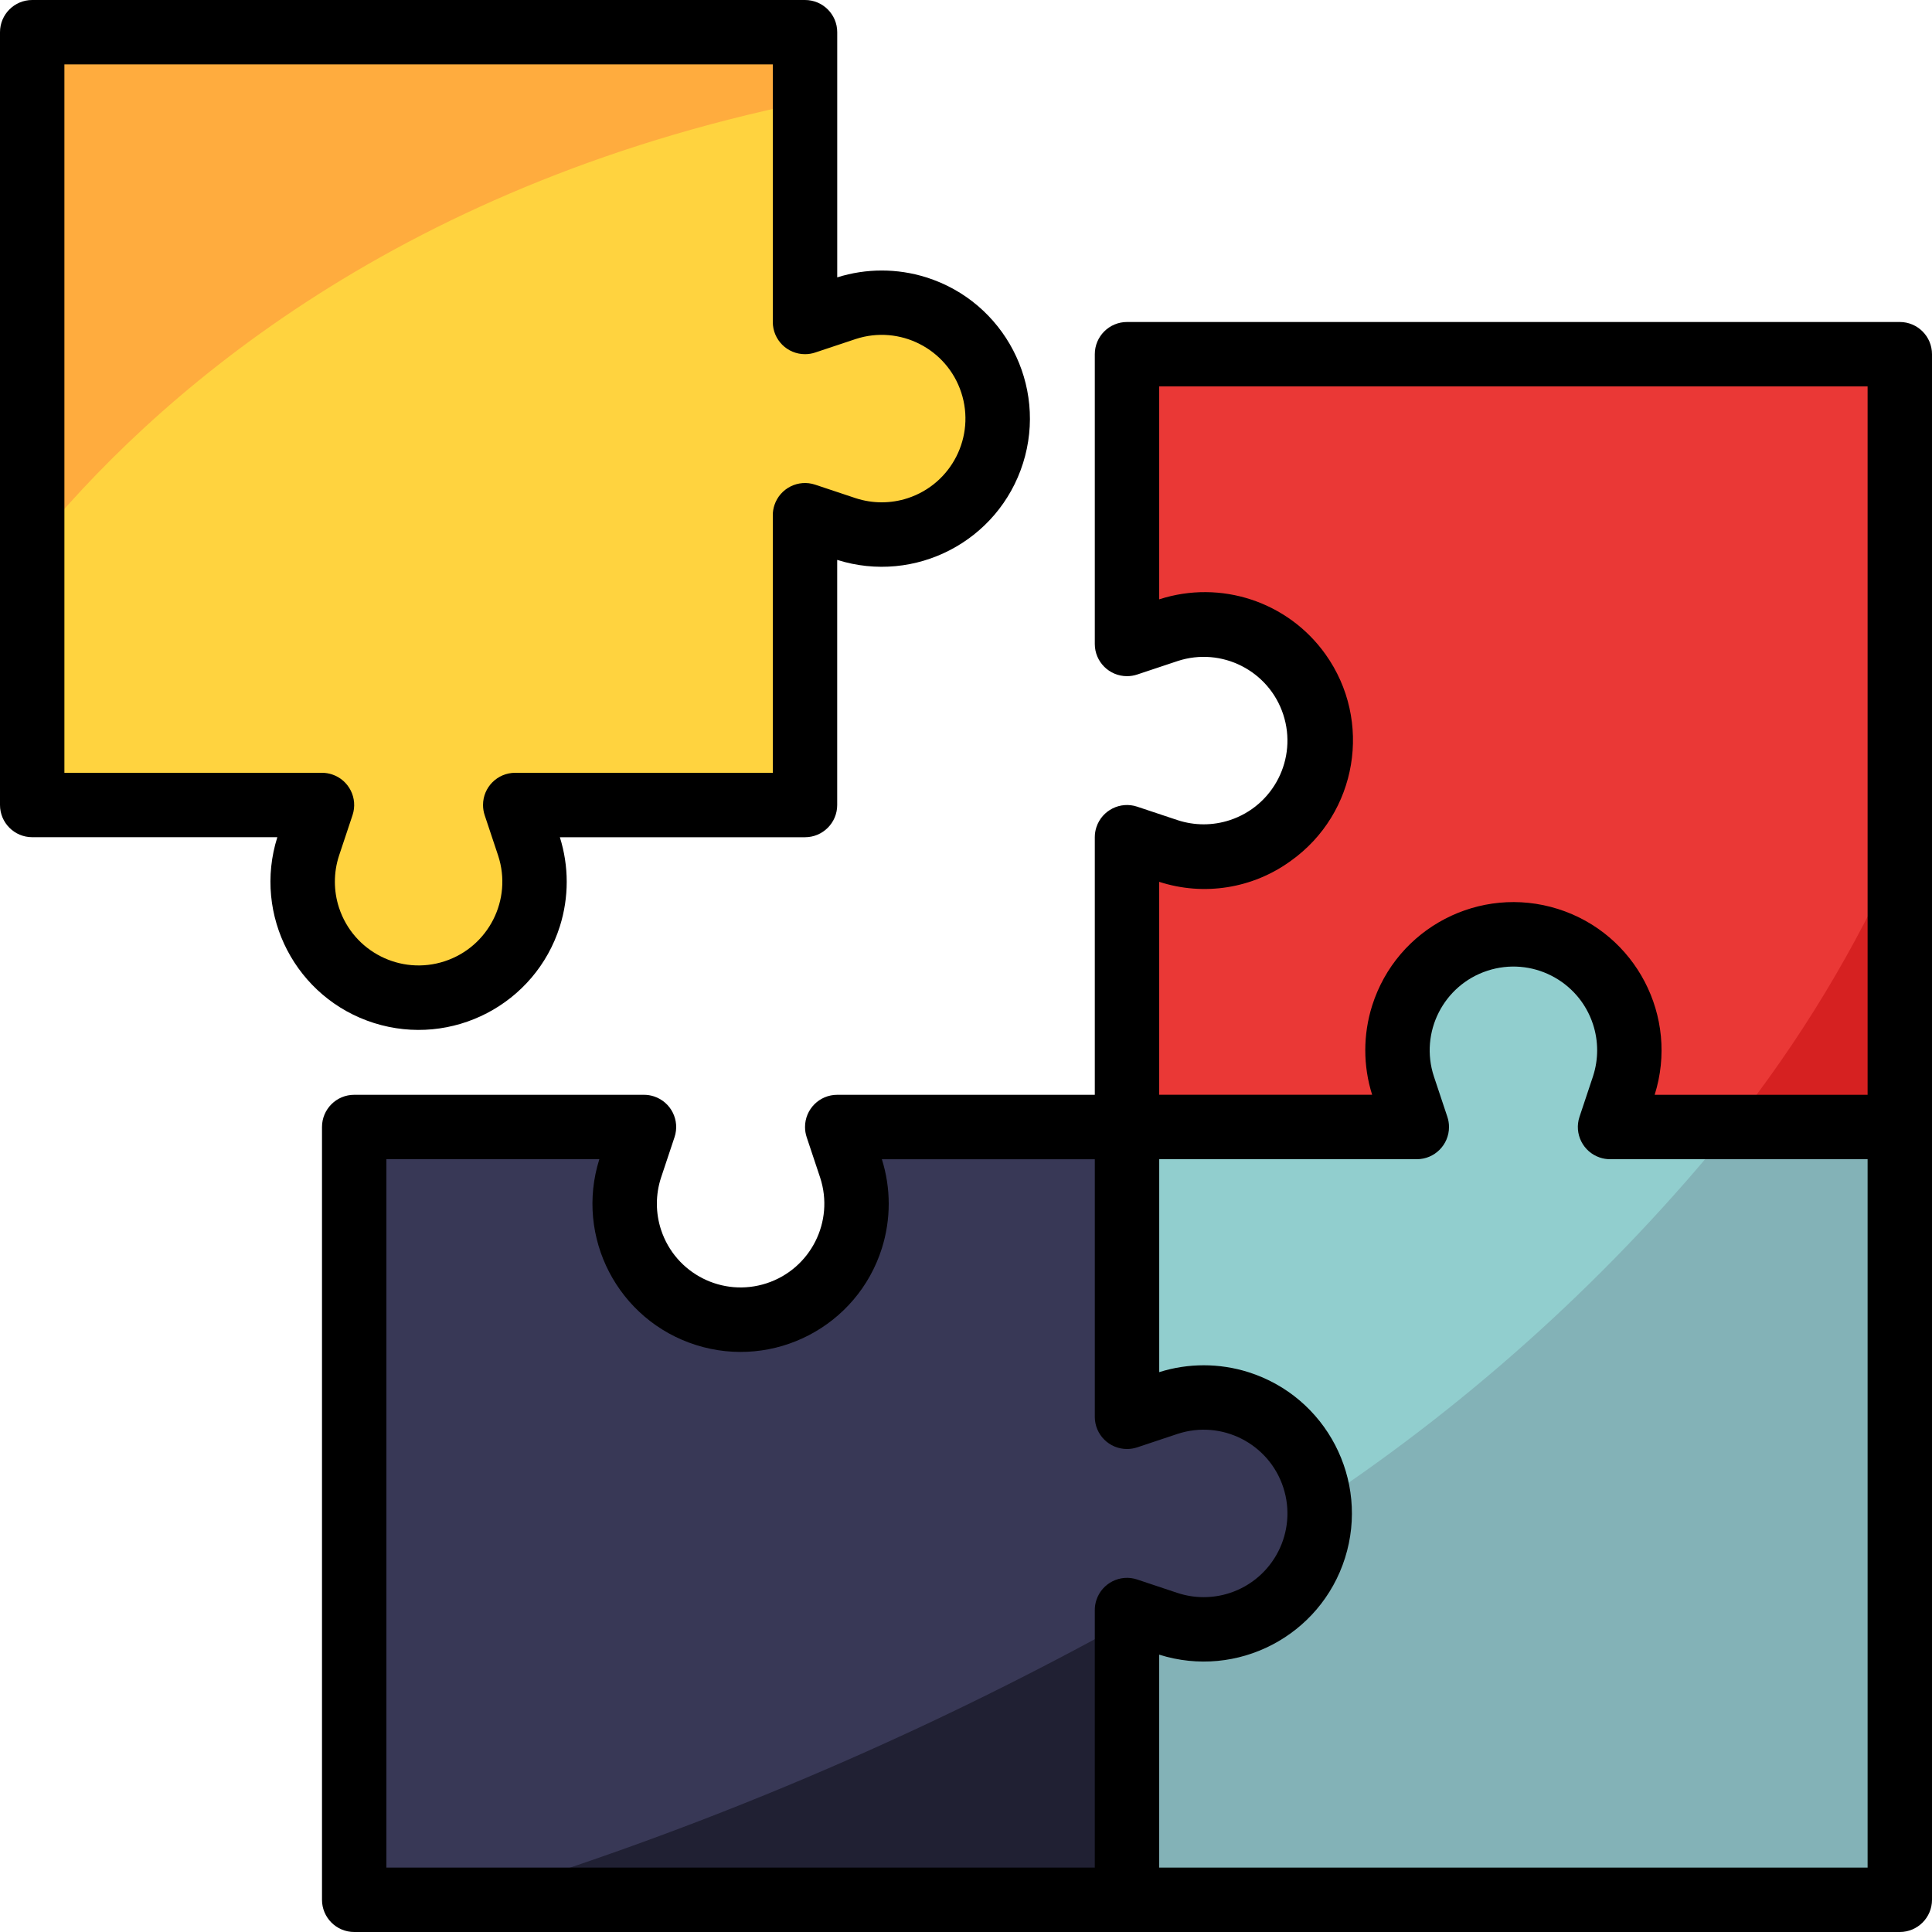
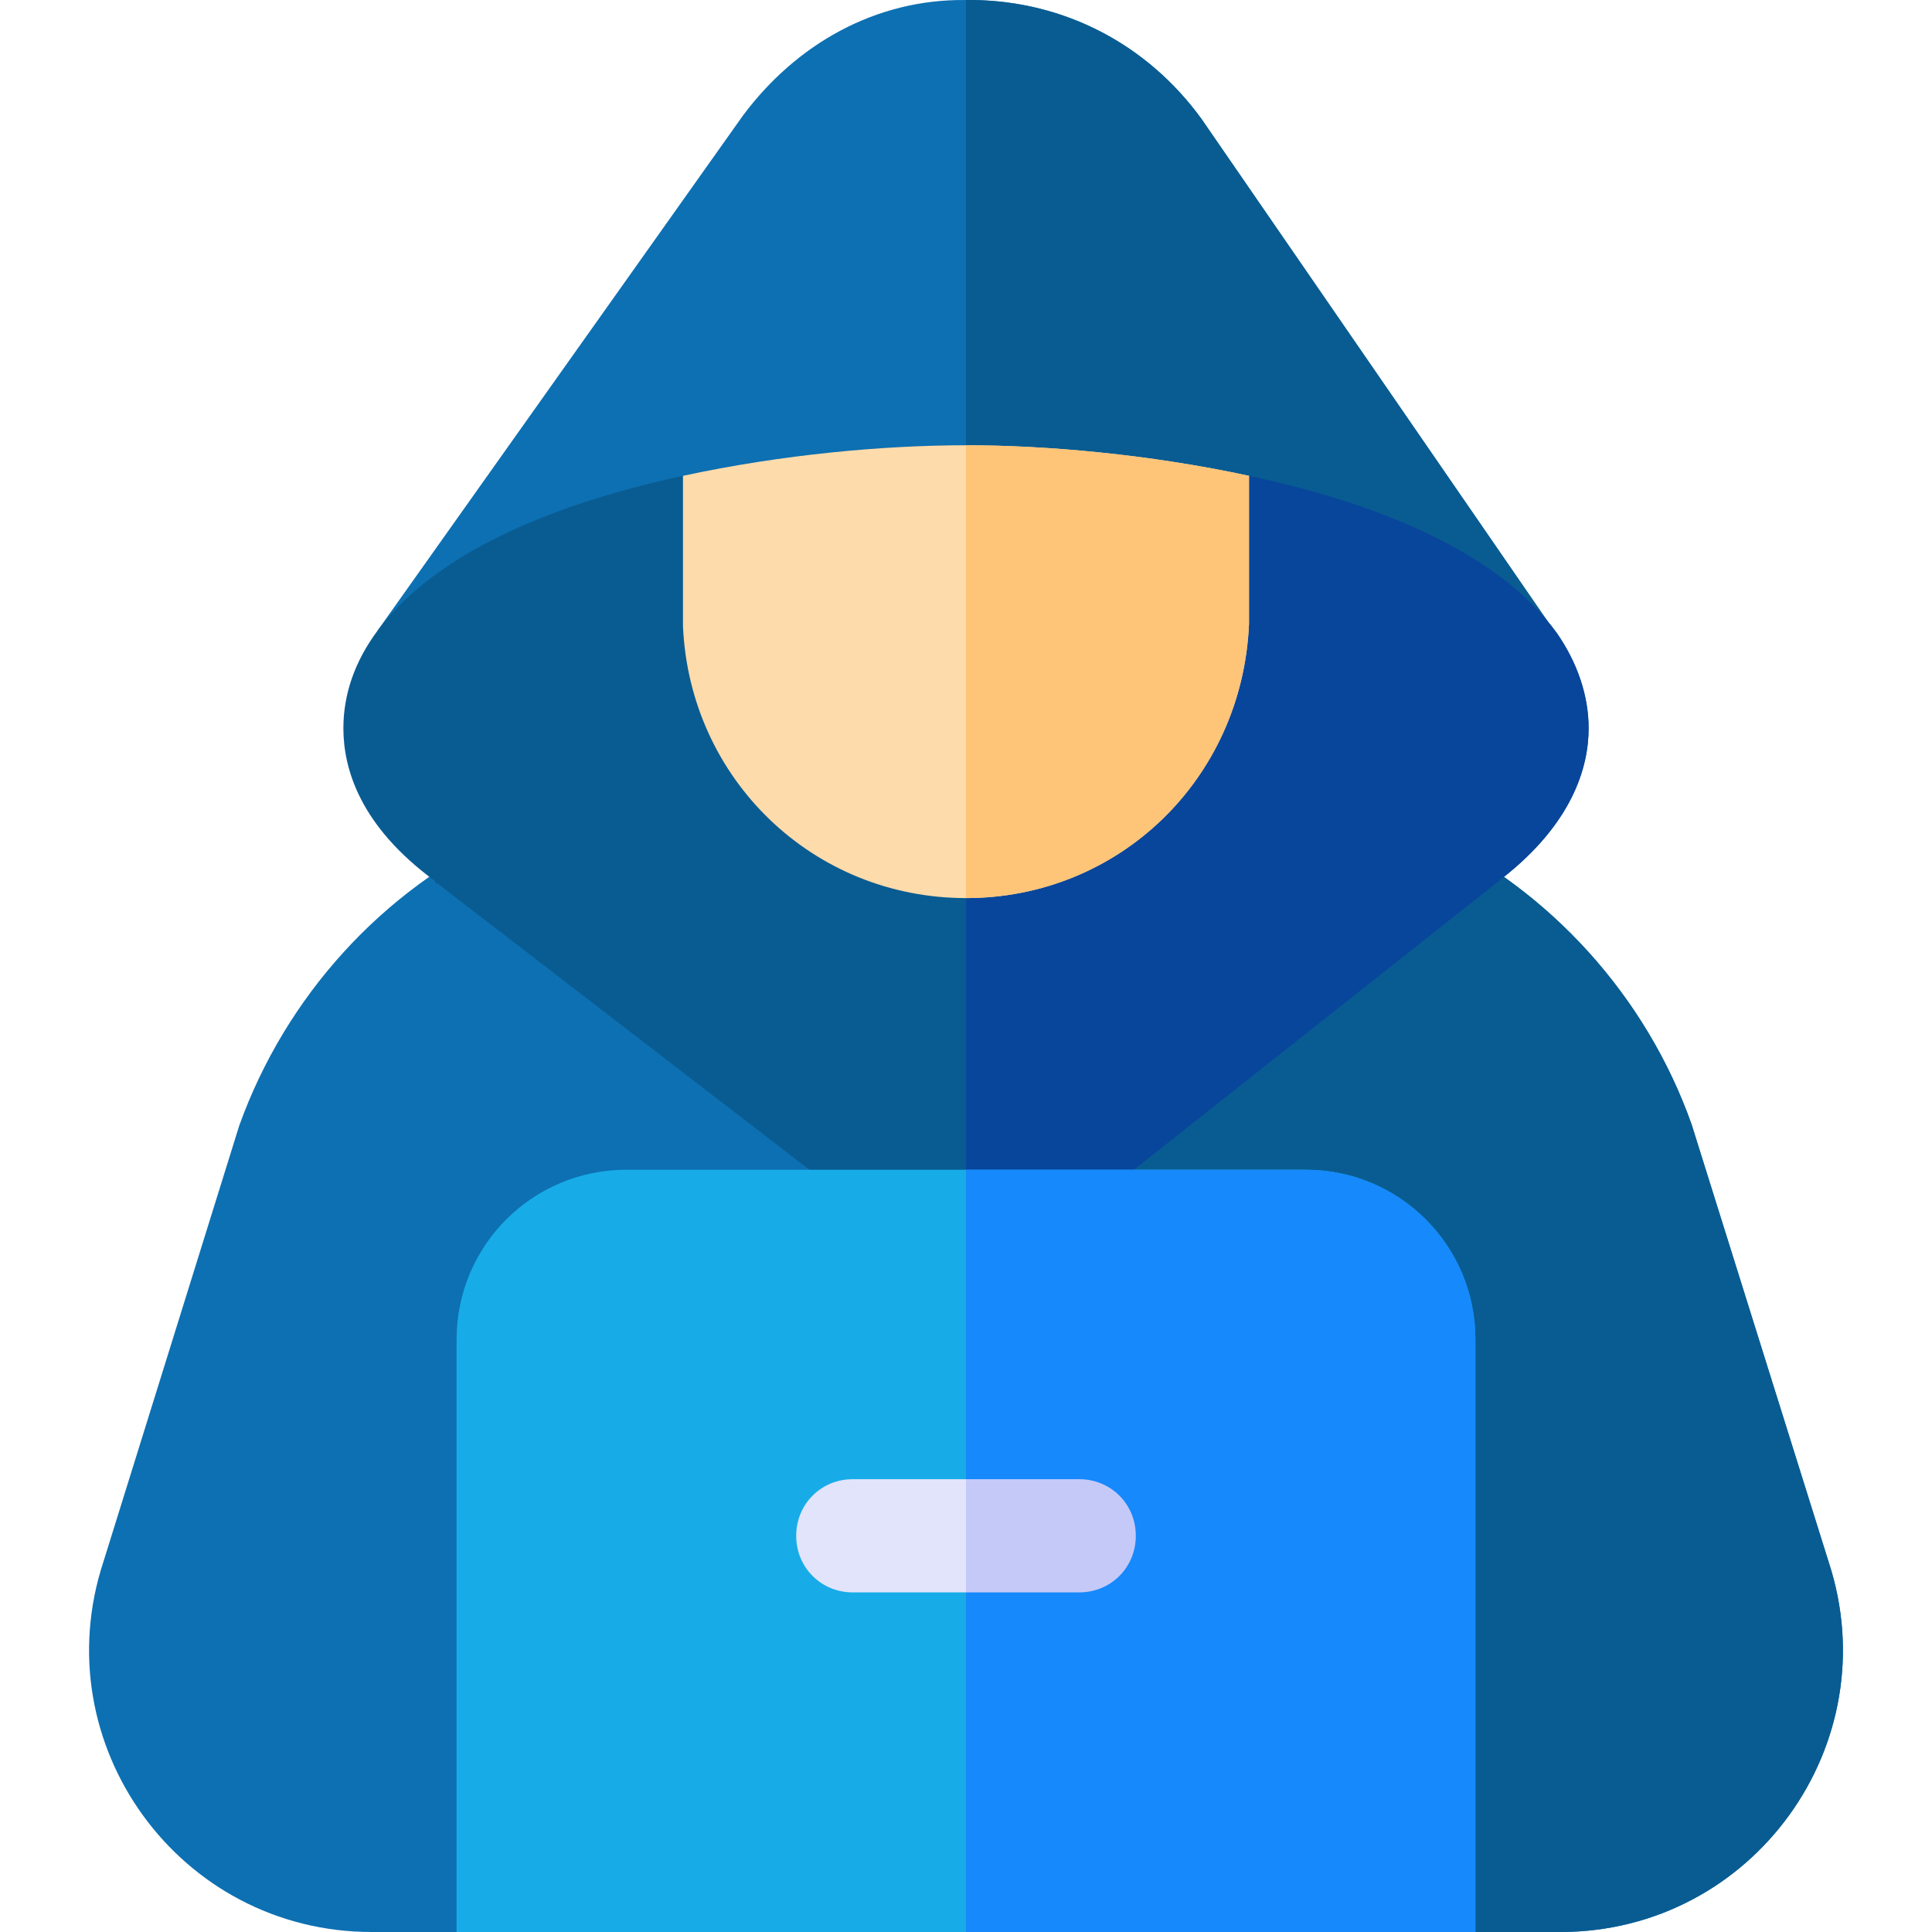
<svg xmlns="http://www.w3.org/2000/svg" version="1.1" id="Capa_1" x="0px" y="0px" viewBox="0 0 512 512" style="enable-background:new 0 0 512 512;" xml:space="preserve">
-   <path style="fill:#91CECE;" d="M503.467,503.467v-204.8h-76.8l3.575-10.726c5.385-16.085-3.285-33.493-19.379-38.886  c-3.157-1.058-6.468-1.596-9.796-1.587l0,0c-16.964-0.026-30.737,13.713-30.763,30.677c-0.009,3.328,0.529,6.639,1.587,9.796  l3.575,10.726h-76.8v76.8l10.726-3.575c16.085-5.385,33.493,3.285,38.886,19.379c1.058,3.157,1.596,6.468,1.587,9.796l0,0  c0.026,16.964-13.713,30.737-30.677,30.763c-3.328,0.009-6.639-0.529-9.796-1.587l-10.726-3.575v76.8H503.467z" />
-   <path style="fill:#383856;" d="M298.667,298.667v76.8l10.726-3.575c16.085-5.385,33.493,3.285,38.886,19.379  c1.058,3.157,1.596,6.468,1.587,9.796l0,0c0.026,16.964-13.713,30.737-30.677,30.763c-3.328,0.009-6.639-0.529-9.796-1.587  l-10.726-3.575v76.8h-204.8v-204.8h76.8l-3.575,10.726c-5.385,16.085,3.285,33.493,19.379,38.886  c3.157,1.058,6.468,1.596,9.796,1.587l0,0c16.964,0.026,30.737-13.713,30.763-30.677c0.009-3.328-0.529-6.639-1.587-9.796  l-3.575-10.726H298.667z" />
-   <path style="fill:#EA3836;" d="M503.467,298.667h-76.8l3.575-10.726c5.385-16.085-3.285-33.493-19.379-38.886  c-3.157-1.058-6.468-1.596-9.796-1.587l0,0c-16.964-0.026-30.737,13.713-30.763,30.677c-0.009,3.328,0.529,6.639,1.587,9.796  l3.575,10.726h-76.8v-76.8l10.726,3.575c16.085,5.385,33.493-3.285,38.886-19.379c1.058-3.157,1.596-6.468,1.587-9.796l0,0  c0.026-16.964-13.713-30.737-30.677-30.763c-3.328-0.009-6.639,0.529-9.796,1.587l-10.726,3.575v-76.8h204.8V298.667z" />
-   <path style="fill:#FFD33F;" d="M8.533,8.533v204.8h76.8l-3.575,10.726c-5.385,16.085,3.285,33.493,19.379,38.886  c3.157,1.058,6.468,1.596,9.796,1.587l0,0c16.964,0.026,30.737-13.713,30.763-30.677c0.009-3.328-0.529-6.639-1.587-9.796  l-3.575-10.726h76.8v-76.8l10.726,3.575c16.085,5.385,33.493-3.285,38.886-19.379c1.058-3.157,1.596-6.468,1.587-9.796l0,0  c0.026-16.964-13.713-30.737-30.677-30.763c-3.328-0.009-6.639,0.529-9.796,1.587l-10.726,3.575v-76.8H8.533z" />
-   <path style="fill:#91CECE;" d="M298.667,429.739l3.413-1.929l-3.413-1.143V429.739z" />
-   <path style="fill:#83B2B7;" d="M349.688,398.174c0.094,0.956,0.179,1.911,0.179,2.893c0.026,16.964-13.713,30.737-30.677,30.763  c-3.328,0.009-6.639-0.529-9.796-1.587l-7.296-2.432l-3.413,1.929v73.728h204.783v-204.8H458.94  C427.776,337.178,390.938,370.731,349.688,398.174z" />
-   <path style="fill:#383856;" d="M309.393,430.242c16.085,5.385,33.493-3.285,38.886-19.379c1.058-3.157,1.596-6.468,1.587-9.796  c0-0.981-0.085-1.937-0.179-2.893c-15.701,10.718-31.676,20.591-47.59,29.636L309.393,430.242z" />
-   <path style="fill:#202033;" d="M124.535,503.467h174.131v-73.728C243.371,460.356,185.003,485.069,124.535,503.467z" />
-   <path style="fill:#D62121;" d="M458.94,298.667h44.527v-73.557C491.802,251.418,476.834,276.13,458.94,298.667z" />
-   <path style="fill:#FFAC3E;" d="M213.333,27.042V8.533H8.533v136.371C39.791,106.359,102.767,49.724,213.333,27.042z" />
-   <path d="M503.467,85.333h-204.8c-4.71,0-8.533,3.823-8.533,8.533v76.8c0,4.71,3.823,8.533,8.542,8.525  c0.913,0,1.826-0.145,2.688-0.435l10.726-3.575c11.648-3.814,24.175,2.543,27.989,14.182c3.814,11.648-2.543,24.175-14.182,27.989  c-4.48,1.468-9.318,1.468-13.807,0l-10.726-3.575c-4.471-1.493-9.301,0.93-10.795,5.402c-0.29,0.862-0.435,1.775-0.435,2.688v68.267  h-68.267c-4.71,0-8.533,3.823-8.525,8.542c0,0.913,0.145,1.826,0.435,2.688l3.575,10.726c3.814,11.648-2.543,24.175-14.182,27.989  c-11.648,3.814-24.175-2.543-27.989-14.182c-1.468-4.48-1.468-9.318,0-13.807l3.575-10.726c1.493-4.471-0.93-9.301-5.402-10.795  c-0.862-0.29-1.775-0.435-2.688-0.435h-76.8c-4.71,0-8.533,3.823-8.533,8.533v204.8c0,4.71,3.823,8.533,8.533,8.533h409.6  c4.71,0,8.533-3.823,8.533-8.533v-409.6C512,89.156,508.177,85.333,503.467,85.333z M342.093,228.13  c17.647-12.587,21.751-37.103,9.165-54.75c-9.941-13.935-27.767-19.823-44.058-14.549V102.4h187.733v187.733h-56.431  c6.519-20.676-4.958-42.718-25.626-49.246c-20.676-6.519-42.718,4.958-49.246,25.626c-2.423,7.689-2.423,15.932,0,23.612H307.2  v-56.431C319.053,237.542,332.023,235.469,342.093,228.13z M102.4,307.2h56.431c-6.519,20.676,4.958,42.718,25.626,49.246  c20.668,6.528,42.718-4.958,49.246-25.626c2.423-7.689,2.423-15.932,0-23.612h56.431v68.267c0,4.71,3.823,8.533,8.542,8.525  c0.913,0,1.826-0.145,2.688-0.435l10.726-3.575c11.648-3.814,24.175,2.543,27.989,14.182c3.814,11.648-2.543,24.175-14.182,27.989  c-4.48,1.468-9.318,1.468-13.807,0l-10.726-3.575c-4.471-1.493-9.301,0.93-10.795,5.402c-0.29,0.853-0.435,1.766-0.435,2.679v68.267  H102.4V307.2z M494.933,494.933H307.2v-56.431c20.676,6.519,42.718-4.958,49.246-25.626c6.519-20.676-4.958-42.718-25.626-49.246  c-7.689-2.423-15.932-2.423-23.612,0V307.2h68.267c4.71,0,8.533-3.823,8.525-8.542c0-0.913-0.145-1.826-0.435-2.688l-3.575-10.726  c-3.814-11.648,2.543-24.175,14.182-27.989c11.648-3.814,24.175,2.543,27.989,14.182c1.468,4.48,1.468,9.318,0,13.807l-3.575,10.726  c-1.493,4.471,0.93,9.301,5.402,10.795c0.853,0.29,1.766,0.435,2.679,0.435h68.267V494.933z" />
-   <path d="M8.533,221.867h64.964c-6.519,20.676,4.958,42.718,25.626,49.246c20.676,6.519,42.718-4.958,49.246-25.626  c2.423-7.689,2.423-15.932,0-23.612h64.964c4.71,0,8.533-3.823,8.533-8.533v-64.964c20.676,6.519,42.718-4.958,49.246-25.626  s-4.958-42.718-25.626-49.246c-7.689-2.423-15.932-2.423-23.612,0V8.533c0-4.71-3.823-8.533-8.533-8.533H8.533  C3.823,0,0,3.823,0,8.533v204.8C0,218.044,3.823,221.867,8.533,221.867z M17.067,17.067H204.8v68.267  c0,4.71,3.823,8.533,8.542,8.525c0.913,0,1.826-0.145,2.688-0.435l10.726-3.575c11.648-3.814,24.175,2.543,27.989,14.182  s-2.543,24.175-14.182,27.989c-4.48,1.468-9.318,1.468-13.807,0l-10.726-3.575c-4.471-1.493-9.301,0.93-10.795,5.402  c-0.29,0.862-0.435,1.775-0.435,2.688V204.8h-68.267c-4.71,0-8.533,3.823-8.525,8.542c0,0.913,0.145,1.826,0.435,2.688l3.575,10.726  c3.814,11.648-2.543,24.175-14.182,27.989s-24.175-2.543-27.989-14.182c-1.468-4.48-1.468-9.318,0-13.807l3.575-10.726  c1.493-4.471-0.93-9.301-5.402-10.795c-0.862-0.29-1.775-0.435-2.688-0.435H17.067V17.067z" />
+   <path style="fill:#0D70B2;" d="M413.5,512c-120.3,0-84,0-157.5,0H98.5c-51,0-87.001-49.799-71.1-98.101l36-115.599  c12.299-34.2,37.8-62.401,70.8-77.701h244.2c32.399,15.3,57.9,43.5,69.899,77.401L484.6,413.899  C500.501,462.201,464.5,512,413.5,512z" />
+   <path style="fill:#095C92;" d="M413.5,512c-120.3,0-84,0-157.5,0V220.599h122.401c32.399,15.3,57.9,43.5,69.899,77.401l36.3,115.899  C500.501,462.201,464.5,512,413.5,512z" />
+   <path style="fill:#0D70B2;" d="M412.301,167.799L256,167.501l-156-0.3l96.901-136.594C211,11.706,232-0.293,256,0.005h1.8  c24.3,0.3,46.199,11.7,60.601,31.501L412.301,167.799z" />
+   <g>
+     <path style="fill:#095C92;" d="M412.301,167.799L256,167.501V0.005h1.8c24.3,0.3,46.199,11.7,60.601,31.501L412.301,167.799z" />
+     <path style="fill:#095C92;" d="M421,193c0,10.201-4.2,25.201-23.101,39.901c-0.3,0-0.3,0-0.3,0.3L267.1,336.401   c-2.699,2.098-6,3.3-9.3,3.3c-0.601,0-1.199,0-1.8-0.3c-2.401-0.3-5.099-1.199-7.2-2.999L115.901,234.1c-0.3,0-0.3,0-0.3,0   l-0.3-0.3c0,0,0,0,0-0.3C95.2,218.8,91,203.499,91,193c0-9,2.999-17.701,9-25.8c15.901-21.301,47.701-33.9,81-41.1v39.899l75-0.298   l75-0.3v-39.3c33.9,7.2,66,20.099,81.599,41.699C418.001,175.599,421,184.301,421,193z" />
+   </g>
+   <path style="fill:#08469C;" d="M421,193c0,10.201-4.2,25.201-23.101,39.901c-0.3,0-0.3,0-0.3,0.3L267.1,336.401  c-2.699,2.098-6,3.3-9.3,3.3c-0.601,0-1.199,0-1.8-0.3v-173.7l75-0.3v-39.3c33.9,7.2,66,20.099,81.599,41.699  C418.001,175.599,421,184.301,421,193z" />
+   <path style="fill:#FEDBAB;" d="M331,126.101v39.3C329.2,206.5,296.499,238,256,238s-73.2-31.5-75-72.001V126.1  c26.4-5.7,53.401-8.101,75-8.101C277.301,118,304.6,120.401,331,126.101z" />
+   <path style="fill:#FEC478;" d="M331,126.101v39.3C329.2,206.5,296.499,238,256,238V118C277.301,118,304.6,120.401,331,126.101z" />
+   <path style="fill:#17ACE8;" d="M346,310.001H166c-24.901,0-45,20.099-45,45V512h270V355.001C391,330.1,370.901,310.001,346,310.001z  " />
+   <path style="fill:#E1E4FB;" d="M301,407c0,8.401-6.599,15-15,15h-60c-8.401,0-15-6.599-15-15s6.599-15,15-15h60  C294.401,392,301,398.599,301,407z" />
+   <path style="fill:#1689FC;" d="M391,355.001V512H256V310.001h90C370.901,310.001,391,330.1,391,355.001z" />
+   <path style="fill:#C5C9F7;" d="M301,407c0,8.401-6.599,15-15,15h-30v-30h30C294.401,392,301,398.599,301,407z" />
  <g>
</g>
  <g>
</g>
  <g>
</g>
  <g>
</g>
  <g>
</g>
  <g>
</g>
  <g>
</g>
  <g>
</g>
  <g>
</g>
  <g>
</g>
  <g>
</g>
  <g>
</g>
  <g>
</g>
  <g>
</g>
  <g>
</g>
</svg>
